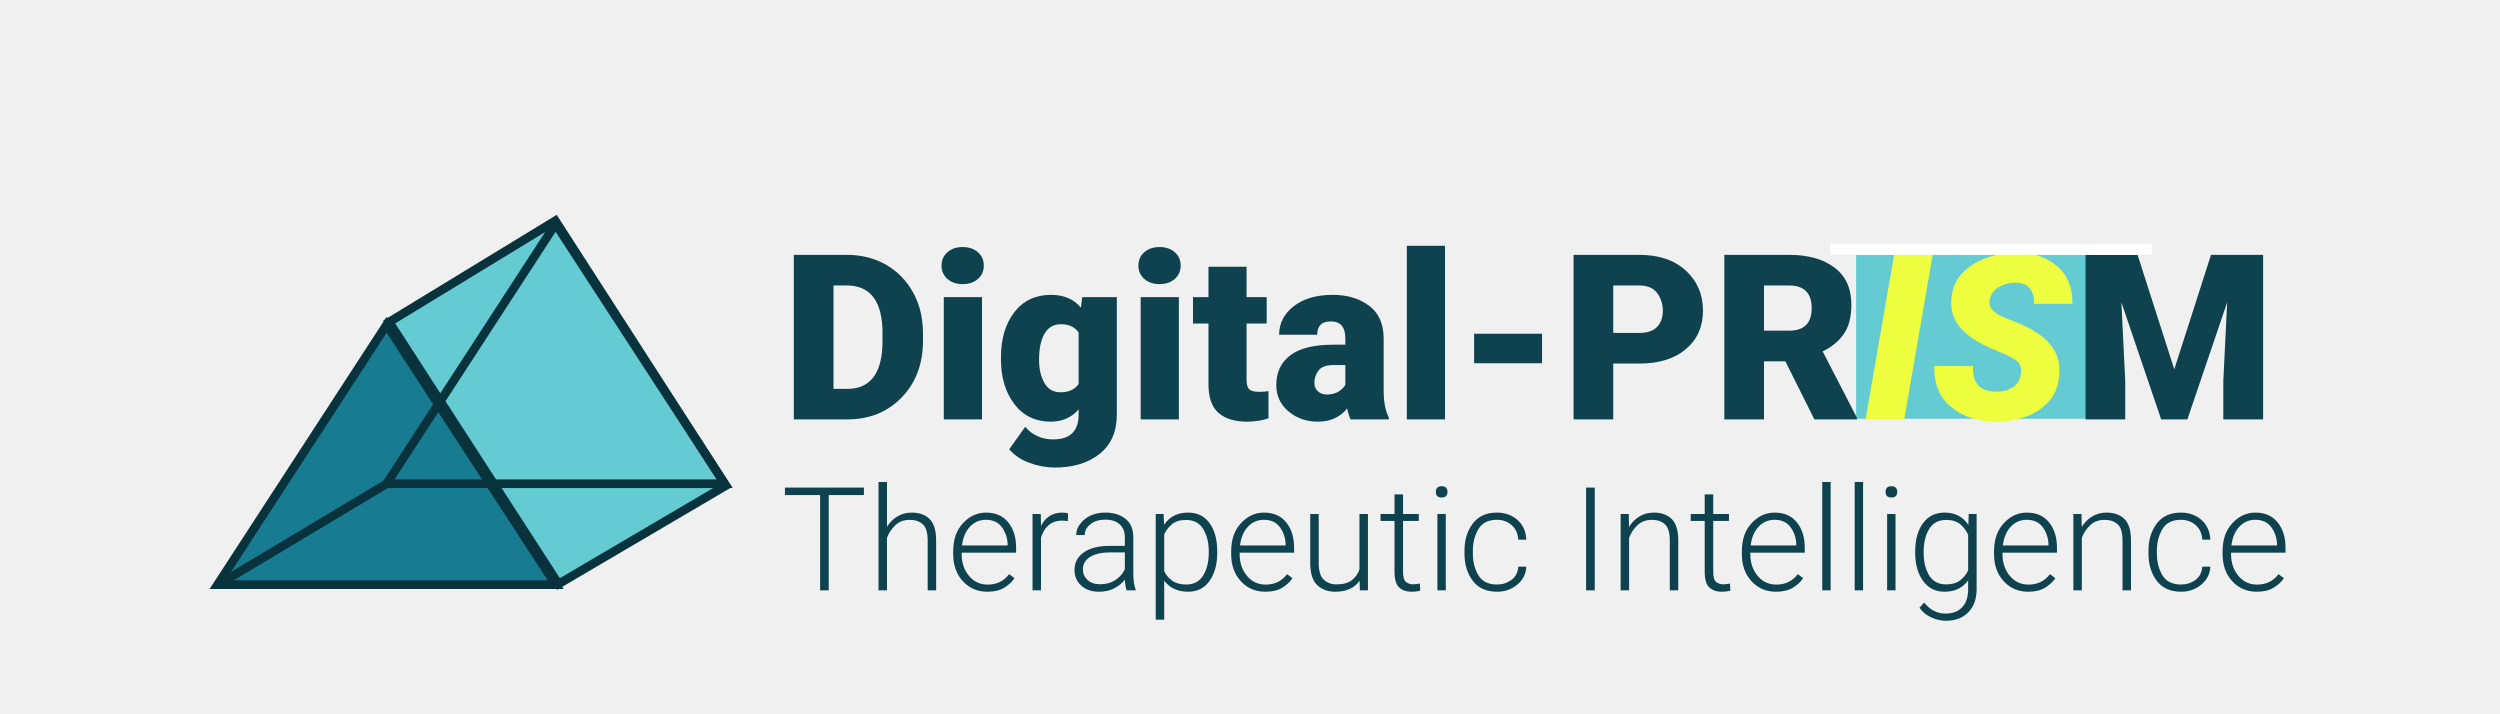
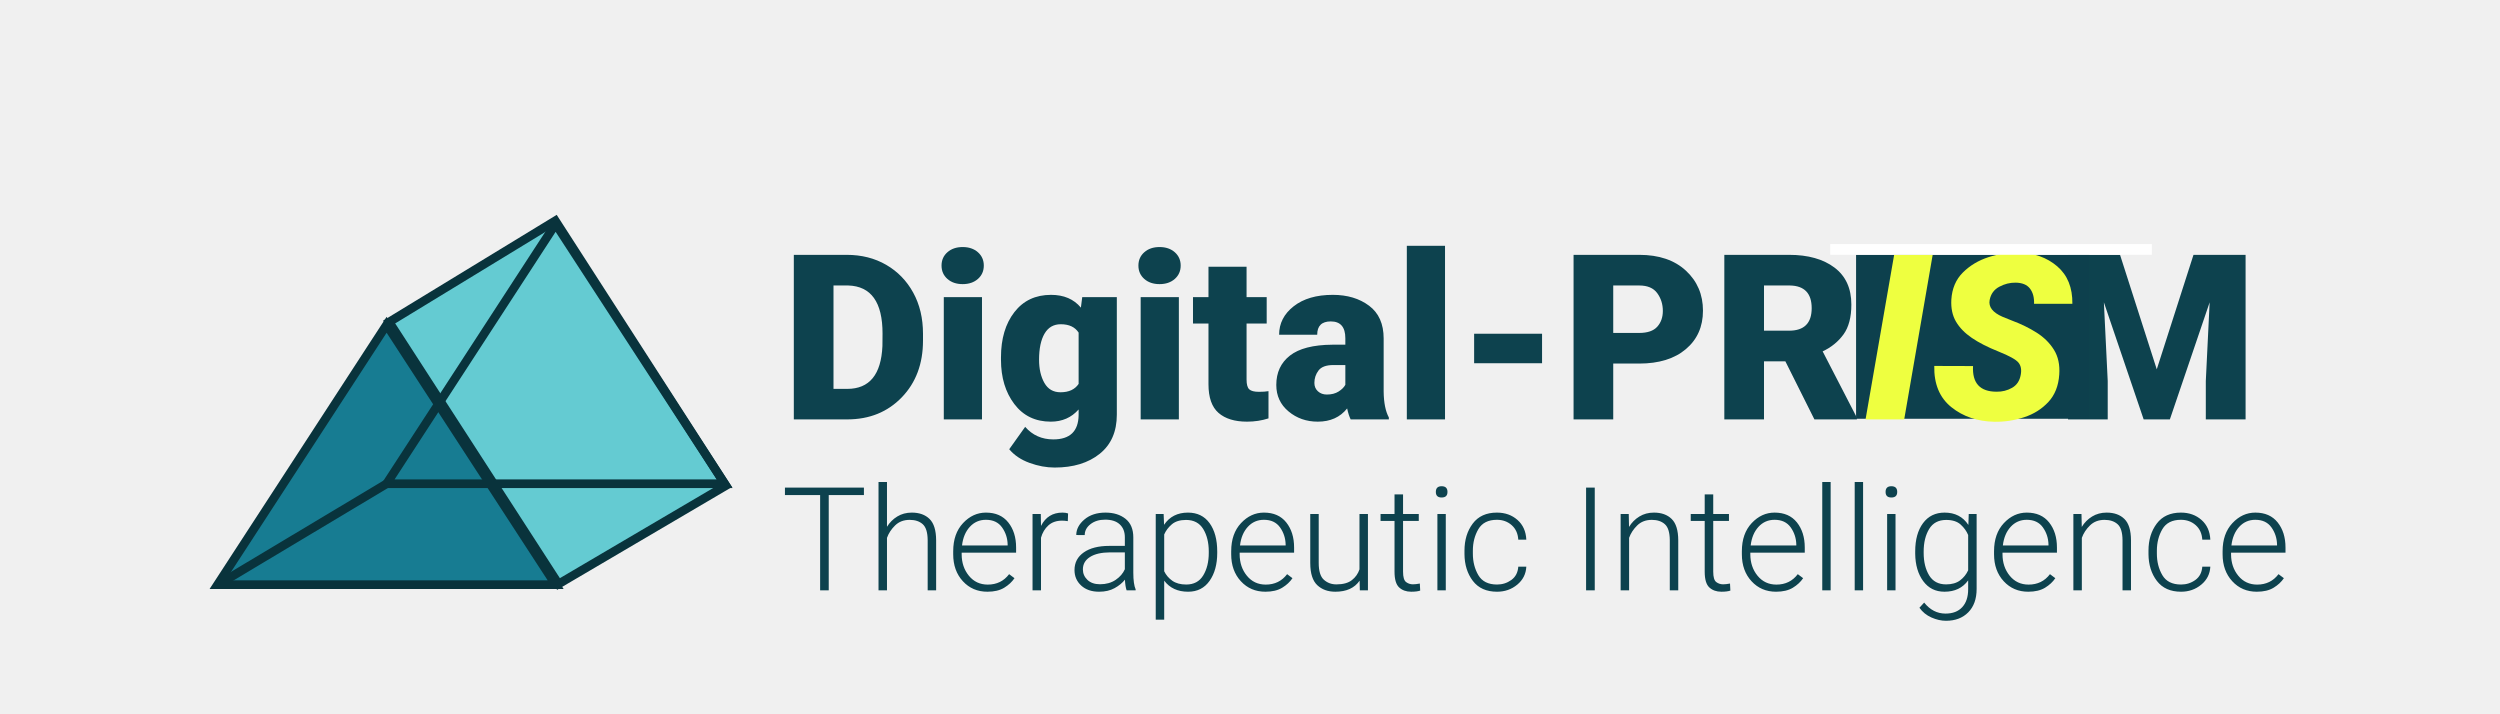
<svg xmlns="http://www.w3.org/2000/svg" width="3964" height="1132" xml:space="preserve" overflow="hidden">
  <g transform="translate(-403 -632)">
    <g>
-       <rect x="3346" y="1036" width="370" height="260" fill="#64CBD2" fill-opacity="1" />
+       <text fill="#0D424E" fill-opacity="1" font-family="Roboto Black,Roboto Black_MSFontService,sans-serif" font-style="normal" font-variant="normal" font-weight="900" font-stretch="normal" font-size="367" text-anchor="start" direction="ltr" writing-mode="lr-tb" unicode-bidi="normal" text-decoration="none" transform="matrix(1 0 0 1 3662.2 1297)">M</text>
+       <rect x="3346" y="1036" width="370" height="260" fill="#0D404D" fill-opacity="1" />
      <path d="M1283.56 982 1020 1142.62 1288.55 1558 1554 1401.92 1283.56 982Z" stroke="#09333C" stroke-width="13.75" stroke-linecap="butt" stroke-linejoin="miter" stroke-miterlimit="8" stroke-opacity="1" fill="#64CBD2" fill-rule="evenodd" fill-opacity="1" />
      <path d="M752 1558 1020 1146 1288 1558Z" fill="#177C92" fill-rule="evenodd" fill-opacity="1" />
      <path d="M748 1559 1016 1147 1284 1559Z" stroke="#09333C" stroke-width="13.75" stroke-linecap="butt" stroke-linejoin="miter" stroke-miterlimit="8" stroke-opacity="1" fill="none" fill-rule="evenodd" />
      <path d="M0 0 268.075 160.458" stroke="#09333C" stroke-width="13.75" stroke-linecap="butt" stroke-linejoin="miter" stroke-miterlimit="8" stroke-opacity="1" fill="none" fill-rule="evenodd" transform="matrix(-1 0 0 1 1016.07 1399)" />
      <path d="M1016 1399 1284 987 1552 1399Z" stroke="#09333C" stroke-width="13.75" stroke-linecap="butt" stroke-linejoin="miter" stroke-miterlimit="8" stroke-opacity="1" fill="none" fill-rule="evenodd" />
      <text fill="#0D424E" fill-opacity="1" font-family="Roboto Black,Roboto Black_MSFontService,sans-serif" font-style="normal" font-variant="normal" font-weight="900" font-stretch="normal" font-size="367" text-anchor="start" direction="ltr" writing-mode="lr-tb" unicode-bidi="normal" text-decoration="none" transform="matrix(1 0 0 1 1641.79 1297)">Digital</text>
      <text fill="#0D424E" fill-opacity="1" font-family="Roboto Black,Roboto Black_MSFontService,sans-serif" font-style="normal" font-variant="normal" font-weight="900" font-stretch="normal" font-size="367" text-anchor="start" direction="ltr" writing-mode="lr-tb" unicode-bidi="normal" text-decoration="none" transform="matrix(1 0 0 1 2713.15 1297)">-</text>
      <text fill="#0D424E" fill-opacity="1" font-family="Roboto Black,Roboto Black_MSFontService,sans-serif" font-style="normal" font-variant="normal" font-weight="900" font-stretch="normal" font-size="367" text-anchor="start" direction="ltr" writing-mode="lr-tb" unicode-bidi="normal" text-decoration="none" transform="matrix(1 0 0 1 2878.15 1297)">PR</text>
      <text fill="#EEFF40" fill-opacity="1" font-family="Roboto Black,Roboto Black_MSFontService,sans-serif" font-style="italic" font-variant="normal" font-weight="900" font-stretch="normal" font-size="367" text-anchor="start" direction="ltr" writing-mode="lr-tb" unicode-bidi="normal" text-decoration="none" transform="matrix(1 0 0 1 3356.53 1297)">IS</text>
-       <text fill="#0D424E" fill-opacity="1" font-family="Roboto Black,Roboto Black_MSFontService,sans-serif" font-style="normal" font-variant="normal" font-weight="900" font-stretch="normal" font-size="367" text-anchor="start" direction="ltr" writing-mode="lr-tb" unicode-bidi="normal" text-decoration="none" transform="matrix(1 0 0 1 3689.97 1297)">M</text>
      <text fill="#0D424E" fill-opacity="1" font-family="Roboto Light,Roboto Light_MSFontService,sans-serif" font-style="normal" font-variant="normal" font-weight="300" font-stretch="normal" font-size="229" text-anchor="start" direction="ltr" writing-mode="lr-tb" unicode-bidi="normal" text-decoration="none" transform="matrix(1 0 0 1 1641.79 1568)">Therapeutic</text>
      <text fill="#0D424E" fill-opacity="1" font-family="Roboto Light,Roboto Light_MSFontService,sans-serif" font-style="normal" font-variant="normal" font-weight="300" font-stretch="normal" font-size="229" text-anchor="start" direction="ltr" writing-mode="lr-tb" unicode-bidi="normal" text-decoration="none" transform="matrix(1 0 0 1 2894.19 1568)">Intelligence</text>
      <rect x="3305" y="1019" width="510" height="17" fill="#FFFFFF" fill-opacity="1" />
    </g>
  </g>
</svg>
